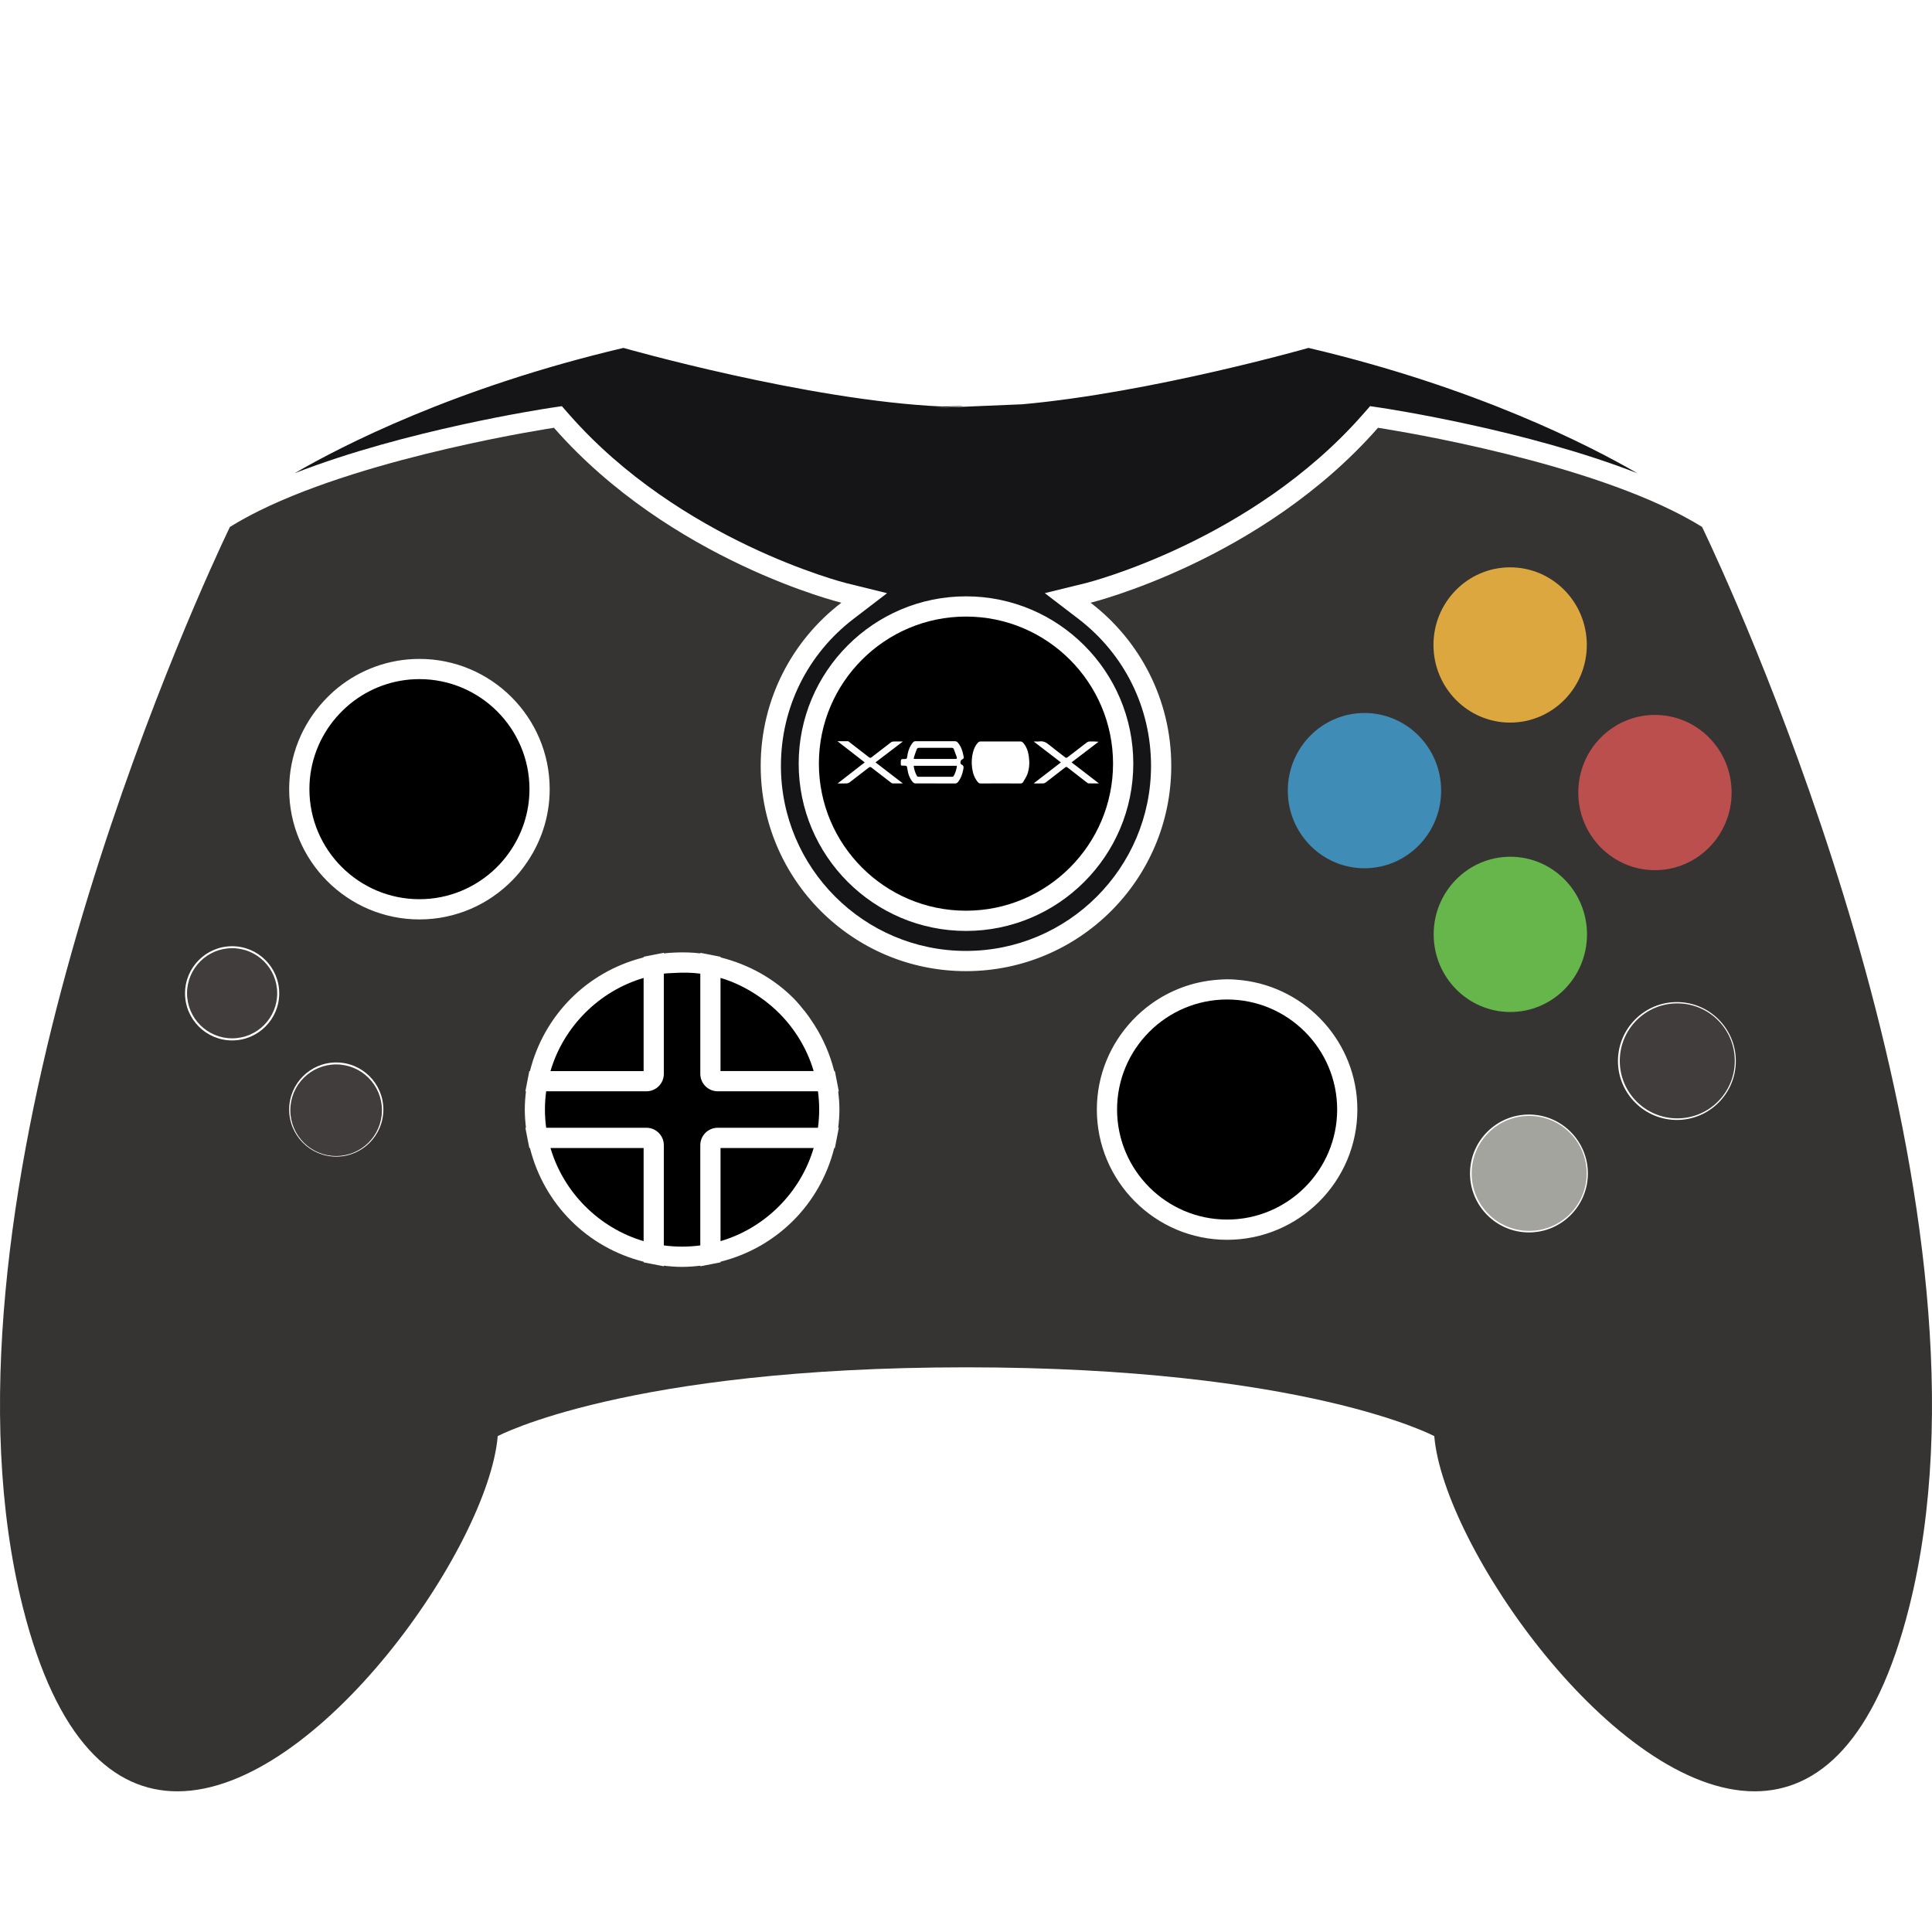
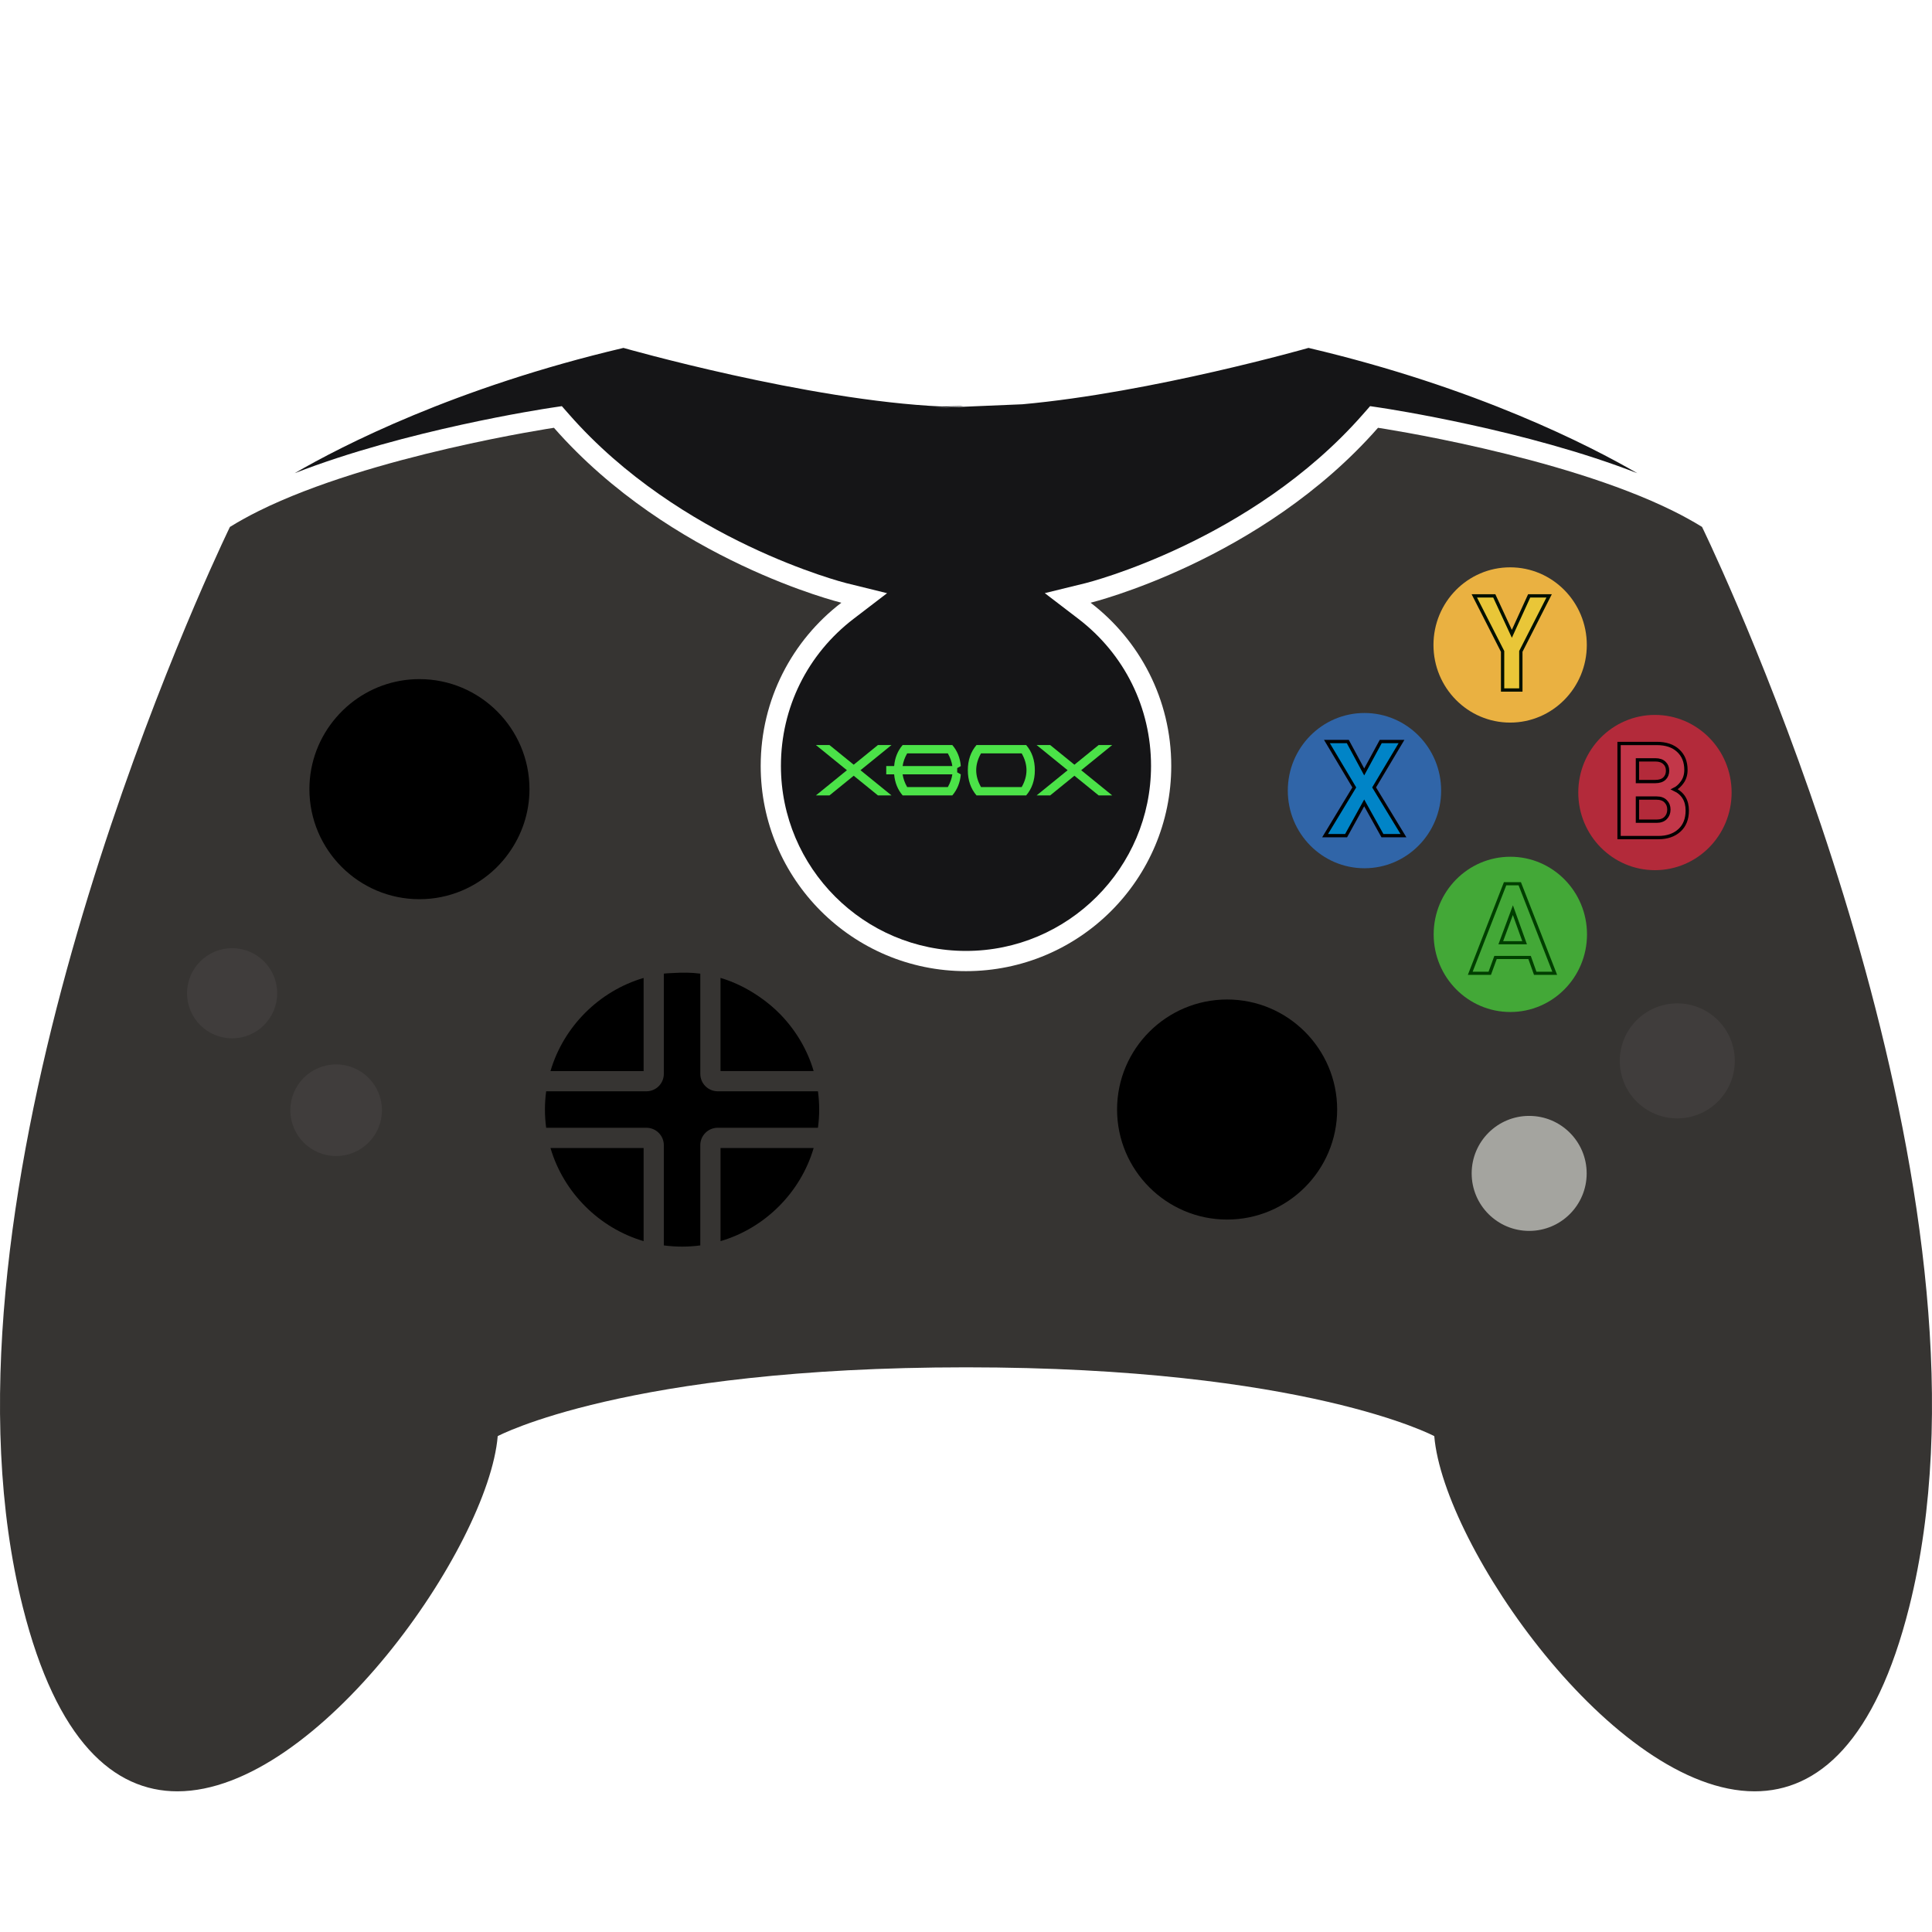
<svg xmlns="http://www.w3.org/2000/svg" version="1.1" id="Capa_1" x="0px" y="0px" width="584.628px" height="584.628px" viewBox="0 0 584.628 584.628" style="enable-background:new 0 0 584.628 584.628;" xml:space="preserve">
-   <path d="M 282.974,229.659 C 285,229.659 287.026,229.653 289.057,229.665 289.436,229.665 289.669,229.567 289.534,229.157 289.253,228.331 288.947,227.511 288.635,226.697 288.512,226.379 288.268,226.287 287.925,226.287 284.669,226.299 281.413,226.299 278.157,226.287 277.759,226.287 277.521,226.428 277.392,226.777 277.117,227.536 276.829,228.295 276.59,229.066 276.419,229.629 276.462,229.66 277.049,229.66 279.021,229.659 280.998,229.659 282.974,229.659 Z" id="path2" />
-   <path d="M 412.394,125.411 414.597,122.902 417.902,123.398 C 420.093,123.729 461.935,130.112 495.449,143.19 481.171,134.91 446.868,117.253 395.956,105.277 395.956,105.277 348.667,118.784 309.394,122.334 252.341,124.74 309.394,122.334 284.988,123.007 244.29,121.171 188.659,105.278 188.659,105.278 137.741,117.261 103.438,134.911 89.166,143.192 122.686,130.113 164.521,123.73 166.712,123.4 L 170.017,122.904 172.22,125.413 C 205.831,163.706 255.556,176.325 256.052,176.448 L 268.433,179.502 258.31,187.25 C 244.326,197.948 236.309,214.172 236.309,231.755 236.309,262.63 261.432,287.753 292.307,287.753 323.182,287.753 348.305,262.63 348.305,231.755 348.305,214.172 340.287,197.954 326.304,187.25 L 316.157,179.484 328.568,176.442 C 329.063,176.323 378.69,163.813 412.394,125.411 Z M 342.938,231.079 C 342.938,258.998 320.227,281.704 292.313,281.704 264.4,281.704 241.683,258.993 241.683,231.079 241.683,203.165 264.394,180.454 292.313,180.454 320.232,180.454 342.938,203.159 342.938,231.079 Z" id="path4" style="fill:#151517;fill-opacity:1" />
-   <path d="M 297.76,235.038 C 299.424,235.062 301.089,235.05 302.754,235.05 304.418,235.05 306.083,235.044 307.747,235.056 308.078,235.056 308.262,234.952 308.415,234.658 308.91,233.691 309.228,232.681 309.357,231.592 309.558,229.829 309.198,228.208 308.372,226.659 308.225,226.39 308.047,226.286 307.741,226.286 304.412,226.292 301.083,226.286 297.754,226.305 297.558,226.305 297.271,226.464 297.179,226.635 295.709,229.328 295.709,232.045 297.166,234.744 297.252,234.91 297.558,235.032 297.76,235.038 Z" id="path6" style="fill:#000000;fill-opacity:0;" />
-   <path d="M 277.503,234.861 C 277.564,234.971 277.778,235.045 277.919,235.045 281.328,235.057 284.737,235.057 288.14,235.045 288.281,235.045 288.495,234.971 288.556,234.861 289.113,233.906 289.443,232.878 289.566,231.727 285.172,231.727 280.851,231.727 276.487,231.727 276.616,232.872 276.946,233.906 277.503,234.861 Z" id="path8" />
-   <path d="M 247.796,231.079 C 247.796,255.62 267.766,275.583 292.307,275.583 316.848,275.583 336.811,255.614 336.811,231.079 336.811,206.544 316.847,186.574 292.307,186.574 267.766,186.574 247.796,206.538 247.796,231.079 Z M 270.067,237.058 C 269.921,237.058 269.767,236.936 269.639,236.838 267.662,235.32 265.685,233.802 263.715,232.273 263.415,232.034 263.207,232.028 262.902,232.267 260.98,233.772 259.046,235.266 257.094,236.741 256.837,236.93 256.476,237.047 256.152,237.059 255.314,237.102 254.469,237.071 253.471,237.071 256.262,234.905 258.93,232.83 261.666,230.7 258.912,228.558 256.213,226.465 253.41,224.286 254.548,224.286 255.57,224.274 256.586,224.298 256.727,224.298 256.874,224.445 257.002,224.543 258.991,226.073 260.98,227.603 262.957,229.151 263.245,229.377 263.44,229.383 263.734,229.157 265.686,227.633 267.651,226.128 269.622,224.628 269.811,224.481 270.099,224.389 270.338,224.383 271.244,224.352 272.156,224.371 273.067,224.371 273.079,224.402 273.091,224.438 273.104,224.469 270.405,226.526 267.706,228.588 264.934,230.699 267.688,232.816 270.393,234.897 273.22,237.07 272.081,237.064 271.071,237.076 270.067,237.058 Z M 290.906,231.323 C 291.695,231.635 291.616,232.168 291.494,232.828 291.23,234.236 290.771,235.546 289.86,236.672 289.633,236.953 289.382,237.076 289.009,237.076 287.014,237.057 285.019,237.07 283.024,237.07 281.011,237.07 278.997,237.083 276.984,237.058 276.739,237.052 276.439,236.912 276.274,236.734 275.258,235.614 274.811,234.225 274.585,232.768 274.42,231.691 274.457,231.685 273.367,231.685 272.584,231.685 272.584,231.685 272.584,230.908 272.584,229.678 272.584,229.666 273.845,229.672 274.255,229.672 274.439,229.605 274.5,229.115 274.671,227.762 275.02,226.447 275.792,225.29 275.976,225.015 276.165,224.733 276.404,224.507 276.539,224.379 276.777,224.293 276.973,224.293 281,224.281 285.021,224.274 289.048,224.299 289.305,224.299 289.623,224.471 289.795,224.667 290.725,225.707 291.196,226.98 291.471,228.333 291.49,228.431 291.502,228.529 291.527,228.627 291.711,229.484 291.711,229.484 290.97,229.924 290.587,230.142 290.508,231.164 290.906,231.323 Z M 312.938,224.365 C 313.47,224.365 314.015,224.42 314.535,224.353 315.637,224.206 316.494,224.598 317.339,225.29 318.954,226.618 320.644,227.854 322.29,229.152 322.59,229.384 322.779,229.36 323.066,229.133 325.006,227.621 326.959,226.122 328.918,224.641 329.126,224.488 329.419,224.384 329.677,224.372 330.571,224.341 331.47,224.36 332.431,224.457 329.732,226.519 327.027,228.576 324.26,230.693 327.021,232.811 329.72,234.891 332.541,237.064 331.384,237.064 330.374,237.076 329.37,237.052 329.224,237.052 329.07,236.924 328.942,236.825 326.971,235.301 324.995,233.777 323.036,232.241 322.761,232.027 322.59,232.009 322.307,232.235 320.349,233.777 318.378,235.301 316.396,236.813 316.206,236.96 315.918,237.045 315.679,237.058 314.768,237.088 313.862,237.07 312.95,237.07 312.944,237.033 312.932,236.996 312.926,236.96 315.601,234.891 318.281,232.823 321.03,230.699 318.282,228.588 315.601,226.531 312.921,224.475 312.925,224.438 312.931,224.402 312.938,224.365 Z M 294.455,227.541 C 294.736,226.489 295.195,225.509 295.942,224.702 296.107,224.524 296.419,224.384 296.664,224.377 300.722,224.359 304.779,224.359 308.837,224.377 309.094,224.377 309.412,224.543 309.59,224.738 310.643,225.919 311.119,227.369 311.328,228.9 311.572,230.675 311.517,232.456 310.924,234.151 310.618,235.026 310.073,235.822 309.614,236.642 309.43,236.96 309.131,237.083 308.732,237.077 306.737,237.053 304.742,237.065 302.747,237.065 300.77,237.065 298.788,237.053 296.81,237.077 296.376,237.083 296.101,236.924 295.843,236.606 294.852,235.376 294.374,233.944 294.166,232.414 293.941,230.772 294.026,229.139 294.455,227.541 Z" id="path10" style="fill:#000000;fill-opacity:1;" />
-   <circle cx="455.943" cy="282.787" r="15.747" id="circle12" style="fill:#66b64b;fill-opacity:1" />
-   <path d="M 371.328,302.45 C 352.968,302.45 338.029,317.384 338.029,335.743 338.029,354.103 352.967,369.042 371.328,369.042 389.689,369.042 404.627,354.104 404.627,335.743 404.627,317.382 389.688,302.45 371.328,302.45 Z" id="path14" />
+   <defs id="defs32" />
+   <path d="M 515.044,159.444 C 513.697,158.606 512.277,157.786 510.821,156.984 509.352,156.17 507.828,155.374 506.256,154.597 472.204,137.724 416.989,129.45 416.989,129.45 381.622,169.744 330.018,182.388 330.018,182.388 344.852,193.741 354.424,211.63 354.424,231.752 354.424,266.061 326.614,293.87 292.306,293.87 257.997,293.87 230.188,266.06 230.188,231.752 230.188,211.629 239.754,193.74 254.595,182.388 254.595,182.388 202.991,169.744 167.624,129.45 167.624,129.45 112.416,137.724 78.357,154.597 76.784,155.374 75.267,156.17 73.792,156.99 72.342,157.792 70.916,158.612 69.575,159.45 69.575,159.45 68.62,161.414 66.98,164.964 51.968,197.461 -22.77,368.221 6.894,486.283 17.121,526.974 34.483,542.06 53.675,542.06 96.245,542.06 147.831,467.904 150.61,434.575 150.61,434.575 189.564,413.755 292.312,413.755 395.06,413.755 434.015,434.575 434.015,434.575 436.793,467.898 488.378,542.06 530.95,542.06 550.148,542.06 567.505,526.987 577.731,486.283 607.4,368.221 532.657,197.461 517.644,164.964 515.999,161.409 515.044,159.444 515.044,159.444 Z" id="body" style="fill:#363432;fill-opacity:1" />
+   <path d="M 412.394,125.411 414.597,122.902 417.902,123.398 C 420.093,123.729 461.935,130.112 495.449,143.19 481.171,134.91 446.868,117.253 395.956,105.277 395.956,105.277 348.667,118.784 309.394,122.334 252.341,124.74 309.394,122.334 284.988,123.007 244.29,121.171 188.659,105.278 188.659,105.278 137.741,117.261 103.438,134.911 89.166,143.192 122.686,130.113 164.521,123.73 166.712,123.4 L 170.017,122.904 172.22,125.413 C 205.831,163.706 255.556,176.325 256.052,176.448 L 268.433,179.502 258.31,187.25 C 244.326,197.948 236.309,214.172 236.309,231.755 236.309,262.63 261.432,287.753 292.307,287.753 323.182,287.753 348.305,262.63 348.305,231.755 348.305,214.172 340.287,197.954 326.304,187.25 L 316.157,179.484 328.568,176.442 C 329.063,176.323 378.69,163.813 412.394,125.411 Z M 342.938,231.079 C 342.938,258.998 320.227,281.704 292.313,281.704 264.4,281.704 241.683,258.993 241.683,231.079 241.683,203.165 264.394,180.454 292.313,180.454 320.232,180.454 342.938,203.159 342.938,231.079 Z" id="upper_body" style="fill:#151517;fill-opacity:1" />
+   <path d="M 371.328,302.45 C 352.968,302.45 338.029,317.384 338.029,335.743 338.029,354.103 352.967,369.042 371.328,369.042 389.689,369.042 404.627,354.104 404.627,335.743 404.627,317.382 389.688,302.45 371.328,302.45 Z" id="right_analog" style="stroke:none" />
  <path d="M 236.144,306.961 C 234.186,304.941 232.013,303.154 229.687,301.564 226.131,299.122 222.239,297.157 218.028,295.92 V 297.193 300.443 324.103 H 246.211 C 244.308,317.598 240.777,311.747 236.144,306.961 Z" id="path18" />
-   <path d="M 499.934,223.055 C 491.256,223.055 484.188,230.117 484.188,238.796 484.188,247.48 491.25,254.543 499.934,254.543 508.619,254.543 515.675,247.481 515.675,238.796 515.675,230.124 508.618,223.055 499.934,223.055 Z" id="path20" />
-   <circle cx="101.755" cy="335.75" r="8.133" id="circle22" />
-   <circle cx="70.243" cy="300.584" r="8.134" id="circle24" />
  <path d="M 194.761,295.927 C 181.303,299.88 170.532,310.646 166.578,324.11 H 194.761 Z" id="path28" />
  <path d="M 194.761,375.572 V 347.39 H 166.578 C 170.531,360.854 181.303,371.619 194.761,375.572 Z" id="path30" />
  <path d="M 218.035,375.572 C 231.499,371.619 242.264,360.853 246.218,347.389 H 218.035 Z" id="path32" />
-   <path d="M 217.19,330.229 C 214.283,330.229 211.915,327.86 211.915,324.959 V 297.933 294.647 294.628 C 211.896,294.628 211.878,294.628 211.86,294.622 209.21,294.273 206.554,294.267 203.898,294.426 202.888,294.488 201.885,294.493 200.875,294.628 V 324.959 C 200.875,327.866 198.513,330.229 195.605,330.229 H 165.274 C 165.023,332.065 164.9,333.913 164.9,335.743 164.9,337.585 165.023,339.433 165.274,341.264 H 195.605 C 198.512,341.264 200.875,343.632 200.875,346.534 V 376.864 C 204.553,377.354 208.243,377.354 211.909,376.864 V 346.534 C 211.909,343.627 214.278,341.264 217.184,341.264 H 247.515 C 247.76,339.422 247.888,337.574 247.888,335.743 247.888,333.912 247.76,332.065 247.515,330.229 Z" id="path34" />
-   <path d="M 126.92,205.503 C 119.031,205.503 111.785,208.275 106.075,212.878 105.298,213.503 104.557,214.17 103.841,214.861 103.1,215.57 102.403,216.317 101.73,217.094 96.693,222.927 93.627,230.509 93.627,238.802 93.627,257.162 108.566,272.101 126.926,272.101 135.898,272.101 144.031,268.521 150.023,262.731 150.757,262.021 151.455,261.274 152.122,260.503 152.746,259.781 153.328,259.028 153.885,258.257 157.85,252.774 160.219,246.066 160.219,238.802 160.219,220.442 145.28,205.503 126.92,205.503 Z" id="path36" />
-   <path d="M 411.959,223.055 C 403.28,223.055 396.212,230.117 396.212,238.796 396.212,247.48 403.274,254.543 411.959,254.543 420.644,254.543 427.699,247.481 427.699,238.796 427.699,230.124 420.644,223.055 411.959,223.055 Z" id="path38" />
-   <path d="M 455.949,210.558 C 464.628,210.558 471.69,203.496 471.69,194.811 471.69,186.133 464.628,179.07 455.949,179.07 447.271,179.07 440.203,186.132 440.203,194.811 440.203,203.496 447.265,210.558 455.949,210.558 Z" id="path40" />
-   <path d="M 515.044,159.444 C 513.697,158.606 512.277,157.786 510.821,156.984 509.352,156.17 507.828,155.374 506.256,154.597 472.204,137.724 416.989,129.45 416.989,129.45 381.622,169.744 330.018,182.388 330.018,182.388 344.852,193.741 354.424,211.63 354.424,231.752 354.424,266.061 326.614,293.87 292.306,293.87 257.997,293.87 230.188,266.06 230.188,231.752 230.188,211.629 239.754,193.74 254.595,182.388 254.595,182.388 202.991,169.744 167.624,129.45 167.624,129.45 112.416,137.724 78.357,154.597 76.784,155.374 75.267,156.17 73.792,156.99 72.342,157.792 70.916,158.612 69.575,159.45 69.575,159.45 68.62,161.414 66.98,164.964 51.968,197.461 -22.77,368.221 6.894,486.283 17.121,526.974 34.483,542.06 53.675,542.06 96.245,542.06 147.831,467.904 150.61,434.575 150.61,434.575 189.564,413.755 292.312,413.755 395.06,413.755 434.015,434.575 434.015,434.575 436.793,467.898 488.378,542.06 530.95,542.06 550.148,542.06 567.505,526.987 577.731,486.283 607.4,368.221 532.657,197.461 517.644,164.964 515.999,161.409 515.044,159.444 515.044,159.444 Z M 70.243,314.837 C 62.385,314.837 55.99,308.442 55.99,300.584 55.99,292.726 62.385,286.33 70.243,286.33 78.101,286.33 84.496,292.726 84.496,300.584 84.496,308.442 78.101,314.837 70.243,314.837 Z M 101.755,350.003 C 93.897,350.003 87.502,343.607 87.502,335.749 87.502,327.892 93.891,321.502 101.755,321.502 109.619,321.502 116.008,327.892 116.008,335.749 116.008,343.607 109.613,350.003 101.755,350.003 Z M 155.029,266.391 C 147.875,273.68 137.924,278.221 126.92,278.221 105.182,278.221 87.501,260.534 87.501,238.803 87.501,228.601 91.43,219.323 97.813,212.315 98.505,211.556 99.227,210.816 99.974,210.112 100.708,209.421 101.455,208.747 102.238,208.117 109.001,202.67 117.581,199.39 126.92,199.39 148.658,199.39 166.339,217.071 166.339,238.803 166.339,247.426 163.524,255.382 158.811,261.875 158.254,262.64 157.697,263.399 157.091,264.121 156.431,264.904 155.746,265.663 155.029,266.391 Z M 253.831,341.27 253.121,344.917 252.638,347.39 H 252.442 C 248.164,364.415 235.061,377.525 218.035,381.796 V 381.986 L 215.63,382.457 C 215.605,382.463 215.587,382.47 215.563,382.476 L 211.916,383.18 V 383.002 C 210.08,383.216 208.238,383.363 206.402,383.363 204.566,383.363 202.724,383.216 200.881,383.002 V 383.18 L 197.234,382.476 C 197.21,382.47 197.191,382.463 197.167,382.457 L 194.762,381.992 V 381.796 C 177.742,377.525 164.634,364.422 160.362,347.39 H 160.173 L 159.689,344.917 158.98,341.27 H 159.157 C 158.943,339.434 158.802,337.592 158.802,335.749 158.802,333.913 158.943,332.071 159.157,330.235 H 158.98 L 159.689,326.588 160.173,324.115 H 160.362 C 164.597,307.255 177.492,294.249 194.273,289.843 194.438,289.8 194.597,289.751 194.763,289.708 V 289.512 L 197.168,289.047 C 197.192,289.041 197.211,289.034 197.235,289.028 L 198.833,288.716 200.883,288.318 V 288.496 C 202.04,288.361 203.196,288.288 204.36,288.239 206.881,288.129 209.409,288.202 211.918,288.496 V 288.325 L 215.565,289.029 C 215.589,289.035 215.608,289.041 215.632,289.048 L 218.037,289.519 V 289.708 C 226.562,291.851 234.169,296.104 240.124,302.077 241.385,303.344 242.511,304.733 243.624,306.135 244.634,307.407 245.54,308.754 246.421,310.125 249.126,314.366 251.17,319.061 252.437,324.115 H 252.633 L 253.116,326.588 253.826,330.235 H 253.649 C 253.863,332.077 254.01,333.92 254.01,335.749 254.01,337.585 253.869,339.428 253.649,341.27 Z M 371.328,375.168 C 349.59,375.168 331.909,357.481 331.909,335.749 331.909,325.327 336.004,315.865 342.625,308.815 344.345,306.979 346.242,305.314 348.28,303.839 354.009,299.695 360.869,297.052 368.323,296.488 369.314,296.415 370.312,296.335 371.322,296.335 372.851,296.335 374.363,296.445 375.85,296.617 395.458,298.869 410.741,315.546 410.741,335.755 410.747,357.481 393.066,375.168 371.328,375.168 Z M 411.959,260.669 C 399.902,260.669 390.092,250.858 390.092,238.802 390.092,226.745 399.903,216.941 411.959,216.941 424.015,216.941 433.819,226.751 433.819,238.802 433.819,250.858 424.016,260.669 411.959,260.669 Z M 455.949,172.951 C 468.006,172.951 477.809,182.762 477.809,194.812 477.809,206.874 467.999,216.679 455.949,216.679 443.892,216.679 434.083,206.868 434.083,194.812 434.083,182.755 443.887,172.951 455.949,172.951 Z M 434.083,282.787 C 434.083,270.73 443.893,260.926 455.949,260.926 468.005,260.926 477.809,270.737 477.809,282.787 477.809,294.85 467.999,304.654 455.949,304.654 443.887,304.653 434.083,294.85 434.083,282.787 Z M 462.663,372.935 C 452.828,372.935 444.829,364.93 444.829,355.095 444.829,345.266 452.828,337.261 462.663,337.261 472.498,337.261 480.497,345.266 480.497,355.095 480.497,364.93 472.498,372.935 462.663,372.935 Z M 507.431,338.901 C 497.596,338.901 489.597,330.896 489.597,321.067 489.597,311.239 497.596,303.233 507.431,303.233 517.266,303.233 525.265,311.239 525.265,321.067 525.265,330.896 517.266,338.901 507.431,338.901 Z M 499.934,260.669 C 487.877,260.669 478.068,250.858 478.068,238.802 478.068,226.745 487.878,216.941 499.934,216.941 511.99,216.941 521.795,226.751 521.795,238.802 521.795,250.858 511.99,260.669 499.934,260.669 Z" id="path42" style="fill:#363432;fill-opacity:1;" />
-   <ellipse style="fill:#66b64b;fill-opacity:1;stroke:#000000;stroke-width:0;stroke-linecap:round;stroke-linejoin:round" id="path851" cx="457.031" cy="282.744" rx="23.2" ry="23.49" />
-   <ellipse style="fill:#DCA73F;fill-opacity:1;stroke:#000000;stroke-width:0;stroke-linecap:round;stroke-linejoin:round" id="ellipse853" cx="456.971" cy="195.166" rx="23.2" ry="23.49" />
-   <ellipse style="fill:#3F8CB6;fill-opacity:1;stroke:#000000;stroke-width:0;stroke-linecap:round;stroke-linejoin:round" id="ellipse855" cx="412.892" cy="239.245" rx="23.2" ry="23.49" />
-   <ellipse style="fill:#ba4f4e;fill-opacity:1;stroke:#000000;stroke-width:0;stroke-linecap:round;stroke-linejoin:round" id="ellipse857" cx="500.79" cy="239.825" rx="23.2" ry="23.49" />
-   <circle style="fill:#A4A49F;fill-opacity:1;stroke:#000000;stroke-width:0;stroke-linecap:round;stroke-linejoin:round" id="path859" cx="462.731" cy="355.073" r="17.4" />
-   <circle style="fill:#403D3C;fill-opacity:1;stroke:#000000;stroke-width:0;stroke-linecap:round;stroke-linejoin:round" id="circle861" cx="507.551" cy="321.024" r="17.4" />
-   <circle style="fill:#403d3c;fill-opacity:1;stroke:#000000;stroke-width:0;stroke-linecap:round;stroke-linejoin:round" id="circle863" cx="101.715" cy="335.958" r="13.862" />
-   <circle style="fill:#403d3c;fill-opacity:1;stroke:#000000;stroke-width:0;stroke-linecap:round;stroke-linejoin:round" id="circle865" cx="70.24" cy="300.562" r="13.641" />
+   <path d="M 217.19,330.229 C 214.283,330.229 211.915,327.86 211.915,324.959 V 297.933 294.647 294.628 C 211.896,294.628 211.878,294.628 211.86,294.622 209.21,294.273 206.554,294.267 203.898,294.426 202.888,294.488 201.885,294.493 200.875,294.628 V 324.959 C 200.875,327.866 198.513,330.229 195.605,330.229 H 165.274 C 165.023,332.065 164.9,333.913 164.9,335.743 164.9,337.585 165.023,339.433 165.274,341.264 H 195.605 C 198.512,341.264 200.875,343.632 200.875,346.534 V 376.864 C 204.553,377.354 208.243,377.354 211.909,376.864 V 346.534 C 211.909,343.627 214.278,341.264 217.184,341.264 H 247.515 C 247.76,339.422 247.888,337.574 247.888,335.743 247.888,333.912 247.76,332.065 247.515,330.229 Z" id="dpad" style="stroke:none" />
+   <path d="M 126.92,205.503 C 119.031,205.503 111.785,208.275 106.075,212.878 105.298,213.503 104.557,214.17 103.841,214.861 103.1,215.57 102.403,216.317 101.73,217.094 96.693,222.927 93.627,230.509 93.627,238.802 93.627,257.162 108.566,272.101 126.926,272.101 135.898,272.101 144.031,268.521 150.023,262.731 150.757,262.021 151.455,261.274 152.122,260.503 152.746,259.781 153.328,259.028 153.885,258.257 157.85,252.774 160.219,246.066 160.219,238.802 160.219,220.442 145.28,205.503 126.92,205.503 Z" id="left_analog" style="stroke:none" />
+   <ellipse style="fill:#43A837;fill-opacity:1;stroke:none;stroke-width:0;stroke-linecap:round;stroke-linejoin:round" id="green" cx="457.031" cy="282.744" rx="23.2" ry="23.49" />
+   <ellipse style="fill:#EAB141;fill-opacity:1;stroke:none;stroke-width:0;stroke-linecap:round;stroke-linejoin:round" id="yellow" cx="456.971" cy="195.166" rx="23.2" ry="23.49" />
+   <ellipse style="fill:#3065A8;fill-opacity:1;stroke:none;stroke-width:0;stroke-linecap:round;stroke-linejoin:round" id="blue" cx="412.892" cy="239.245" rx="23.2" ry="23.49" />
+   <ellipse style="fill:#b32a3a;fill-opacity:1;stroke:none;stroke-width:0;stroke-linecap:round;stroke-linejoin:round" id="red" cx="500.79" cy="239.825" rx="23.2" ry="23.49" />
+   <circle style="fill:#A4A49F;fill-opacity:1;stroke:none;stroke-width:0;stroke-linecap:round;stroke-linejoin:round" id="right_button_1" cx="462.731" cy="355.073" r="17.4" />
+   <circle style="fill:#403D3C;fill-opacity:1;stroke:none;stroke-width:0;stroke-linecap:round;stroke-linejoin:round" id="right_button_2" cx="507.551" cy="321.024" r="17.4" />
+   <circle style="fill:#403d3c;fill-opacity:1;stroke:none;stroke-width:0;stroke-linecap:round;stroke-linejoin:round" id="left_button_1" cx="101.715" cy="335.958" r="13.862" />
+   <circle style="fill:#403d3c;fill-opacity:1;stroke:none;stroke-width:0;stroke-linecap:round;stroke-linejoin:round" id="left_button_2" cx="70.24" cy="300.562" r="13.641" />
+   <circle style="fill:#151517;fill-opacity:1" id="center" cx="292.194" cy="231.125" r="51" />
+   <g aria-label="xbox" id="text864" style="font-style:normal;font-variant:normal;font-weight:normal;font-stretch:normal;font-size:21.777px;line-height:1.25;font-family:'XBOX Original';-inkscape-font-specification:'XBOX Original';fill:#4be248;fill-opacity:1;stroke-width:0.544">
+     <path d="M 265.67,240.695 258.333,234.74 250.996,240.695 H 246.892 L 256.281,233.071 246.892,225.447 H 250.996 L 258.333,231.402 265.67,225.447 H 269.774 L 260.385,233.071 269.774,240.695 Z" style="stroke-width:0.544;fill:#4be248;fill-opacity:1" id="path866" />
+     <path d="M 273.134,234.326 Q 273.411,236.24 274.506,238.164 H 286.819 Q 287.904,236.24 288.18,234.326 Z M 273.134,231.806 H 288.18 Q 287.904,229.892 286.819,227.978 H 274.506 Q 273.411,229.892 273.134,231.806 Z M 290.743,234.326 Q 290.424,238.058 288.17,240.695 H 273.145 Q 270.891,238.058 270.572,234.326 H 268.179 V 231.806 H 270.572 Q 270.891,228.073 273.145,225.447 H 288.17 Q 290.424,228.073 290.743,231.816 L 289.648,232.433 V 233.709 Z" style="stroke-width:0.544;fill:#4be248;fill-opacity:1" id="path868" />
+     <path d="M 309.17,238.164 Q 310.617,235.612 310.617,233.071 310.617,230.519 309.17,227.978 H 296.857 Q 295.4,230.519 295.4,233.071 295.4,235.612 296.857,238.164 Z M 310.521,240.695 H 295.496 Q 292.87,237.622 292.87,233.071 292.87,228.509 295.496,225.447 H 310.521 Q 313.147,228.509 313.147,233.071 313.147,237.622 310.521,240.695 Z" style="stroke-width:0.544;fill:#4be248;fill-opacity:1" id="path870" />
+     <path d="M 332.457,240.695 325.12,234.74 317.783,240.695 H 313.679 L 323.068,233.071 313.679,225.447 H 317.783 L 325.12,231.402 332.457,225.447 H 336.562 L 327.173,233.071 336.562,240.695 Z" style="stroke-width:0.544;fill:#4be248;fill-opacity:1" id="path872" />
+   </g>
+   <g aria-label="A" transform="scale(1.034175,0.9669544)" id="text1486" style="font-style:normal;font-variant:normal;font-weight:bold;font-stretch:normal;font-size:39.366px;line-height:1.25;font-family:DINOT;-inkscape-font-specification:'DINOT, Bold';font-variant-ligatures:normal;font-variant-caps:normal;font-variant-numeric:normal;font-variant-east-asian:normal;fill:#007400;fill-opacity:0;stroke:#003f00;stroke-width:0.984;stroke-opacity:1">
+     <path d="M 454.92,304.591 H 449.212 L 447.558,299.63 H 437.599 L 435.906,304.591 H 430.198 L 440.394,276.562 H 444.685 Z M 446.102,295.025 442.677,284.829 439.134,295.025 Z" style="font-style:normal;font-variant:normal;font-weight:bold;font-stretch:normal;font-size:39.366px;font-family:DINOT;-inkscape-font-specification:'DINOT, Bold';font-variant-ligatures:normal;font-variant-caps:normal;font-variant-numeric:normal;font-variant-east-asian:normal;fill:#007400;fill-opacity:0;stroke:#003f00;stroke-width:0.984;stroke-opacity:1" id="a" />
+   </g>
+   <g aria-label="B" id="text1490" style="font-style:normal;font-variant:normal;font-weight:bold;font-stretch:normal;font-size:40px;line-height:1.25;font-family:DINOT;-inkscape-font-specification:'DINOT, Bold';font-variant-ligatures:normal;font-variant-caps:normal;font-variant-numeric:normal;font-variant-east-asian:normal;fill:#d8475c;fill-opacity:0.461;stroke:#000000;stroke-opacity:1">
+     <path d="M 510.57,245.255 Q 510.57,249.135 508.17,251.295 505.77,253.455 501.85,253.455 H 489.93 V 224.975 H 501.37 Q 505.49,224.975 507.81,227.135 510.17,229.295 510.17,232.975 510.17,235.135 509.05,236.695 507.97,238.215 506.65,238.855 510.57,240.695 510.57,245.255 Z M 504.05,247.495 Q 505.01,246.495 505.01,244.975 505.01,243.455 504.05,242.495 503.09,241.495 501.29,241.495 H 495.49 V 248.495 H 501.29 Q 503.09,248.495 504.05,247.495 Z M 503.65,235.615 Q 504.61,234.695 504.61,233.215 504.61,231.735 503.65,230.855 502.69,229.935 500.93,229.935 H 495.49 V 236.495 H 500.93 Q 502.69,236.495 503.65,235.615 Z" id="b" />
+   </g>
+   <g aria-label="X" id="text1494" style="font-style:normal;font-variant:normal;font-weight:bold;font-stretch:normal;font-size:40px;line-height:1.25;font-family:DINOT;-inkscape-font-specification:'DINOT, Bold';font-variant-ligatures:normal;font-variant-caps:normal;font-variant-numeric:normal;font-variant-east-asian:normal;fill:#0084c7;fill-opacity:1;stroke:#000000;stroke-opacity:1">
+     <path d="M 424.692,252.875 H 418.332 L 412.812,242.955 407.332,252.875 H 400.972 L 409.812,238.275 401.532,224.395 H 407.852 L 412.812,233.595 417.812,224.395 H 424.092 L 415.812,238.275 Z" id="x" />
+   </g>
+   <g aria-label="Y" id="text1498" style="font-style:normal;font-variant:normal;font-weight:bold;font-stretch:normal;font-size:40px;line-height:1.25;font-family:DINOT;-inkscape-font-specification:'DINOT, Bold';font-variant-ligatures:normal;font-variant-caps:normal;font-variant-numeric:normal;font-variant-east-asian:normal;fill:#e9ea29;fill-opacity:0.376;stroke:#001000;stroke-opacity:1">
+     <path d="M 468.771,180.316 460.211,197.116 V 208.796 H 454.691 V 197.116 L 446.131,180.316 H 452.171 L 457.491,191.796 462.731,180.316 Z" id="y" />
+   </g>
</svg>
